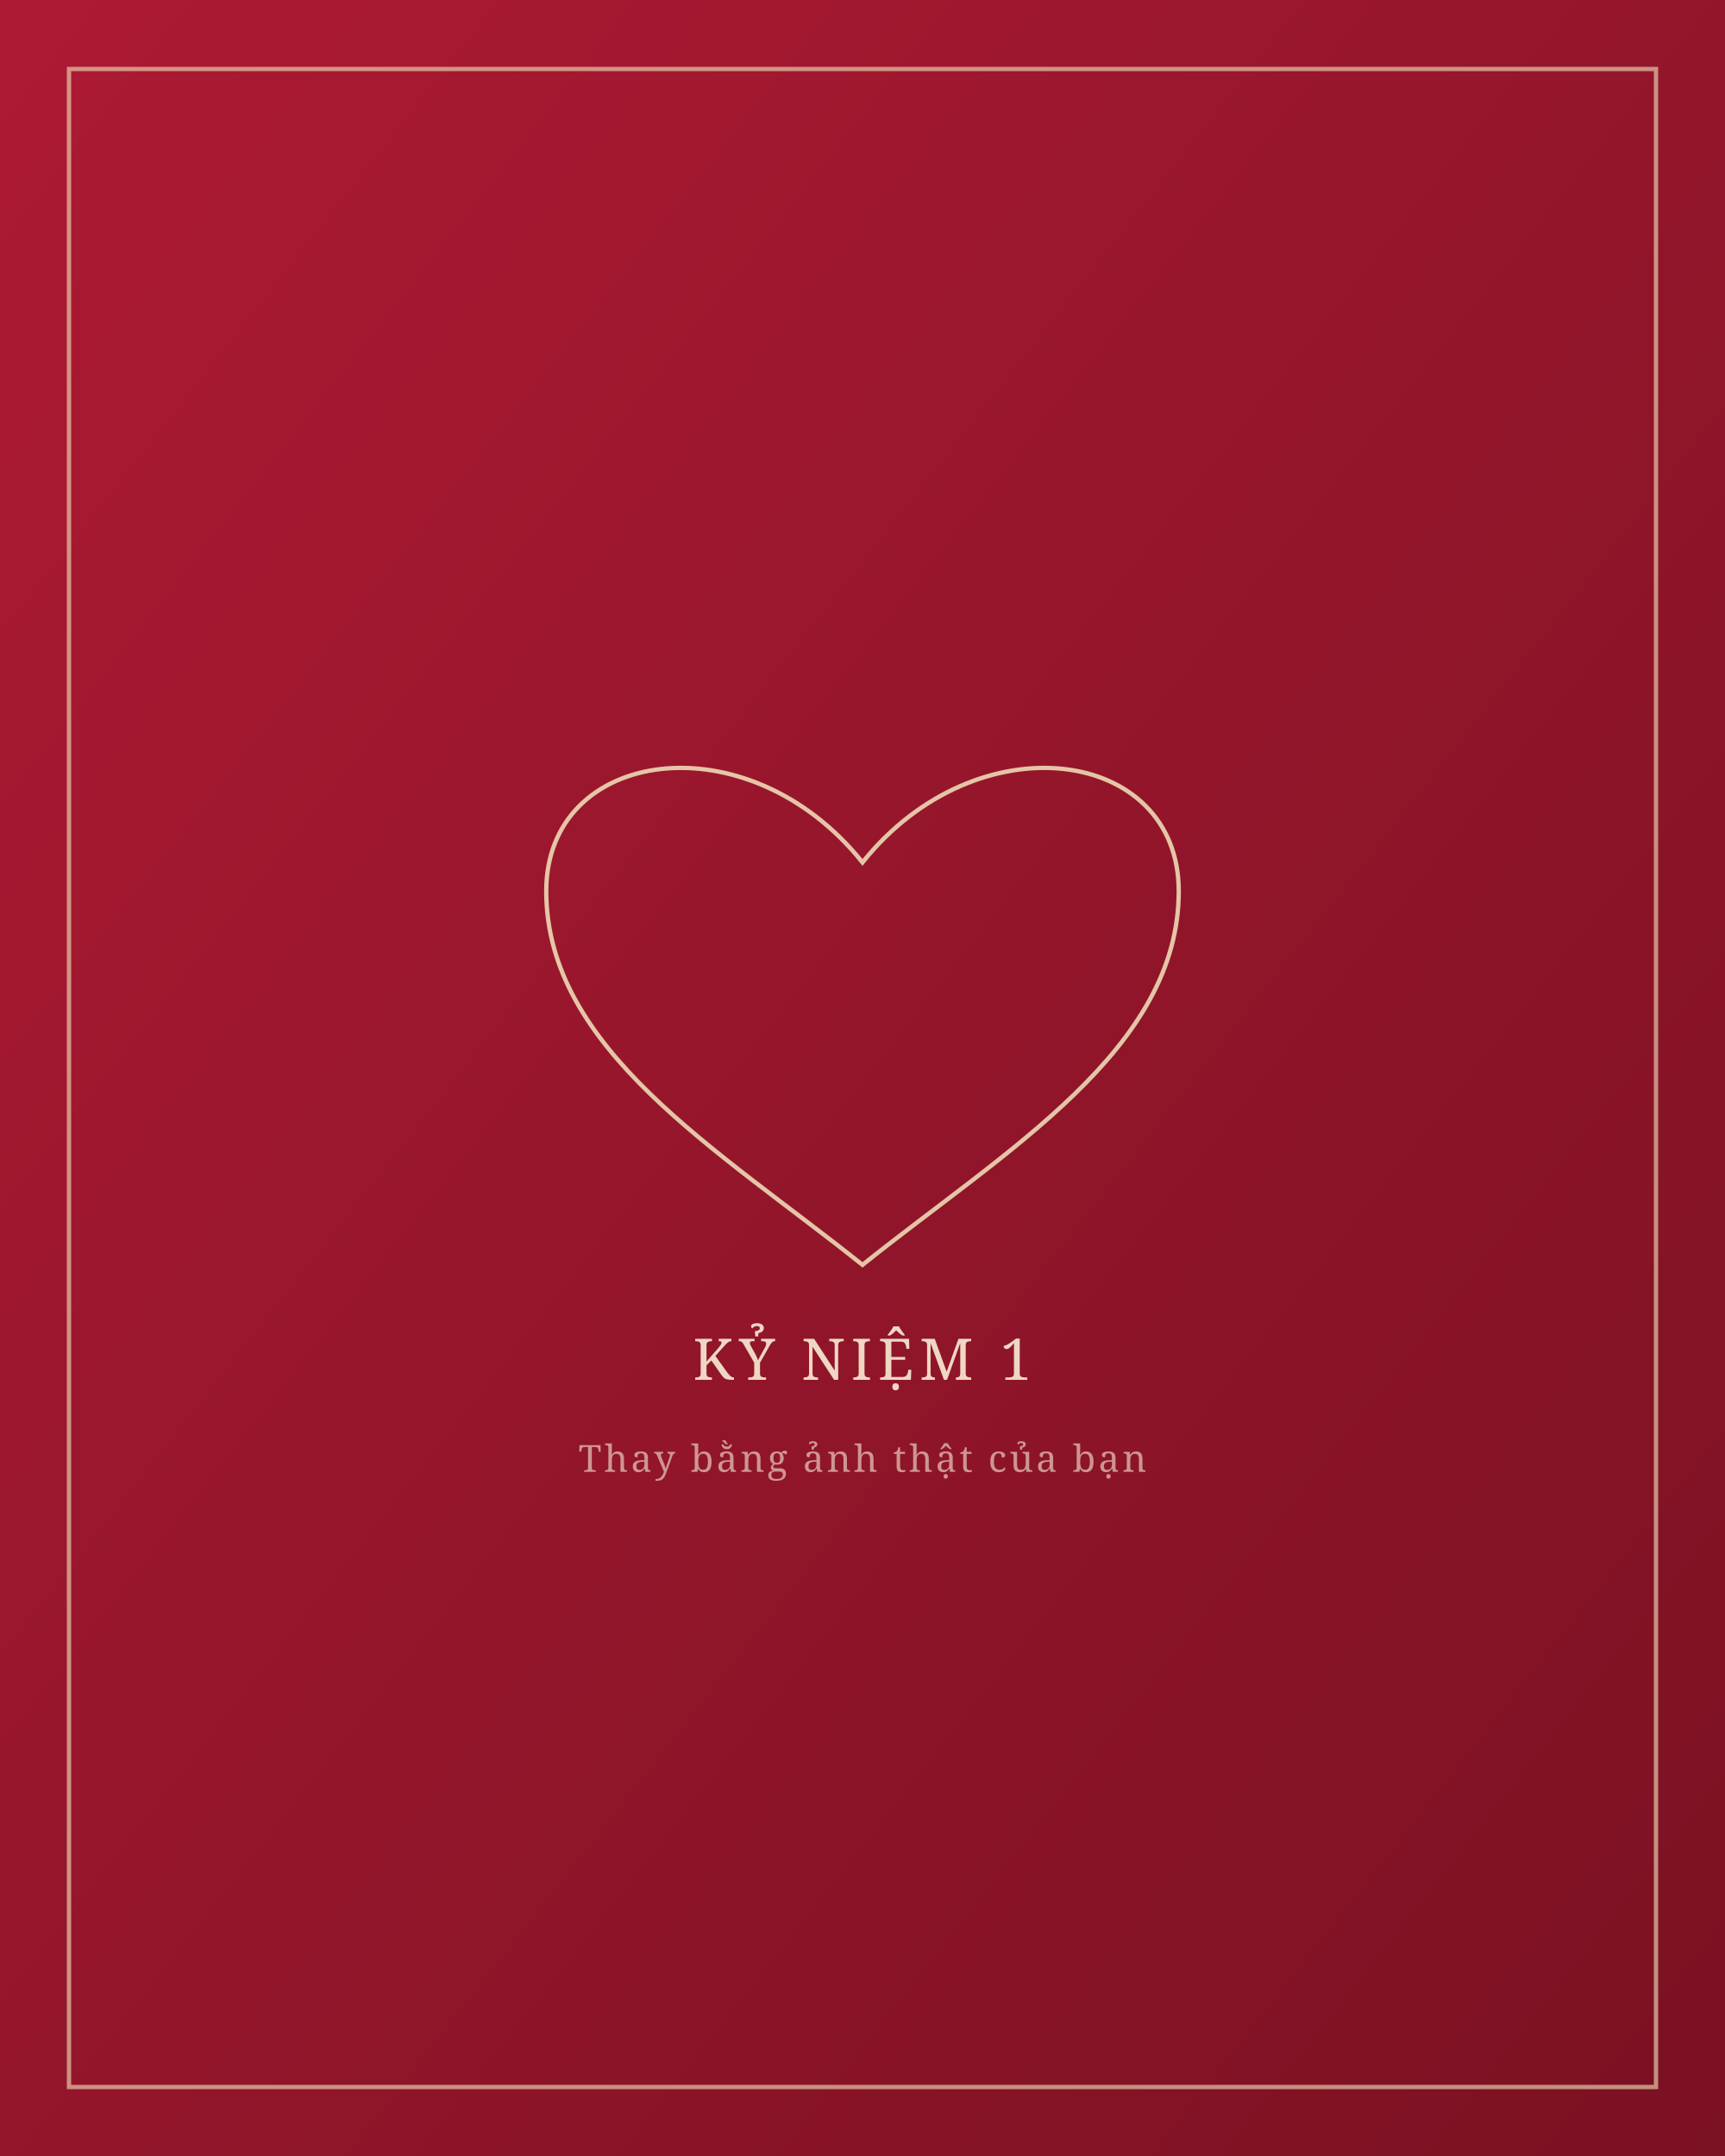
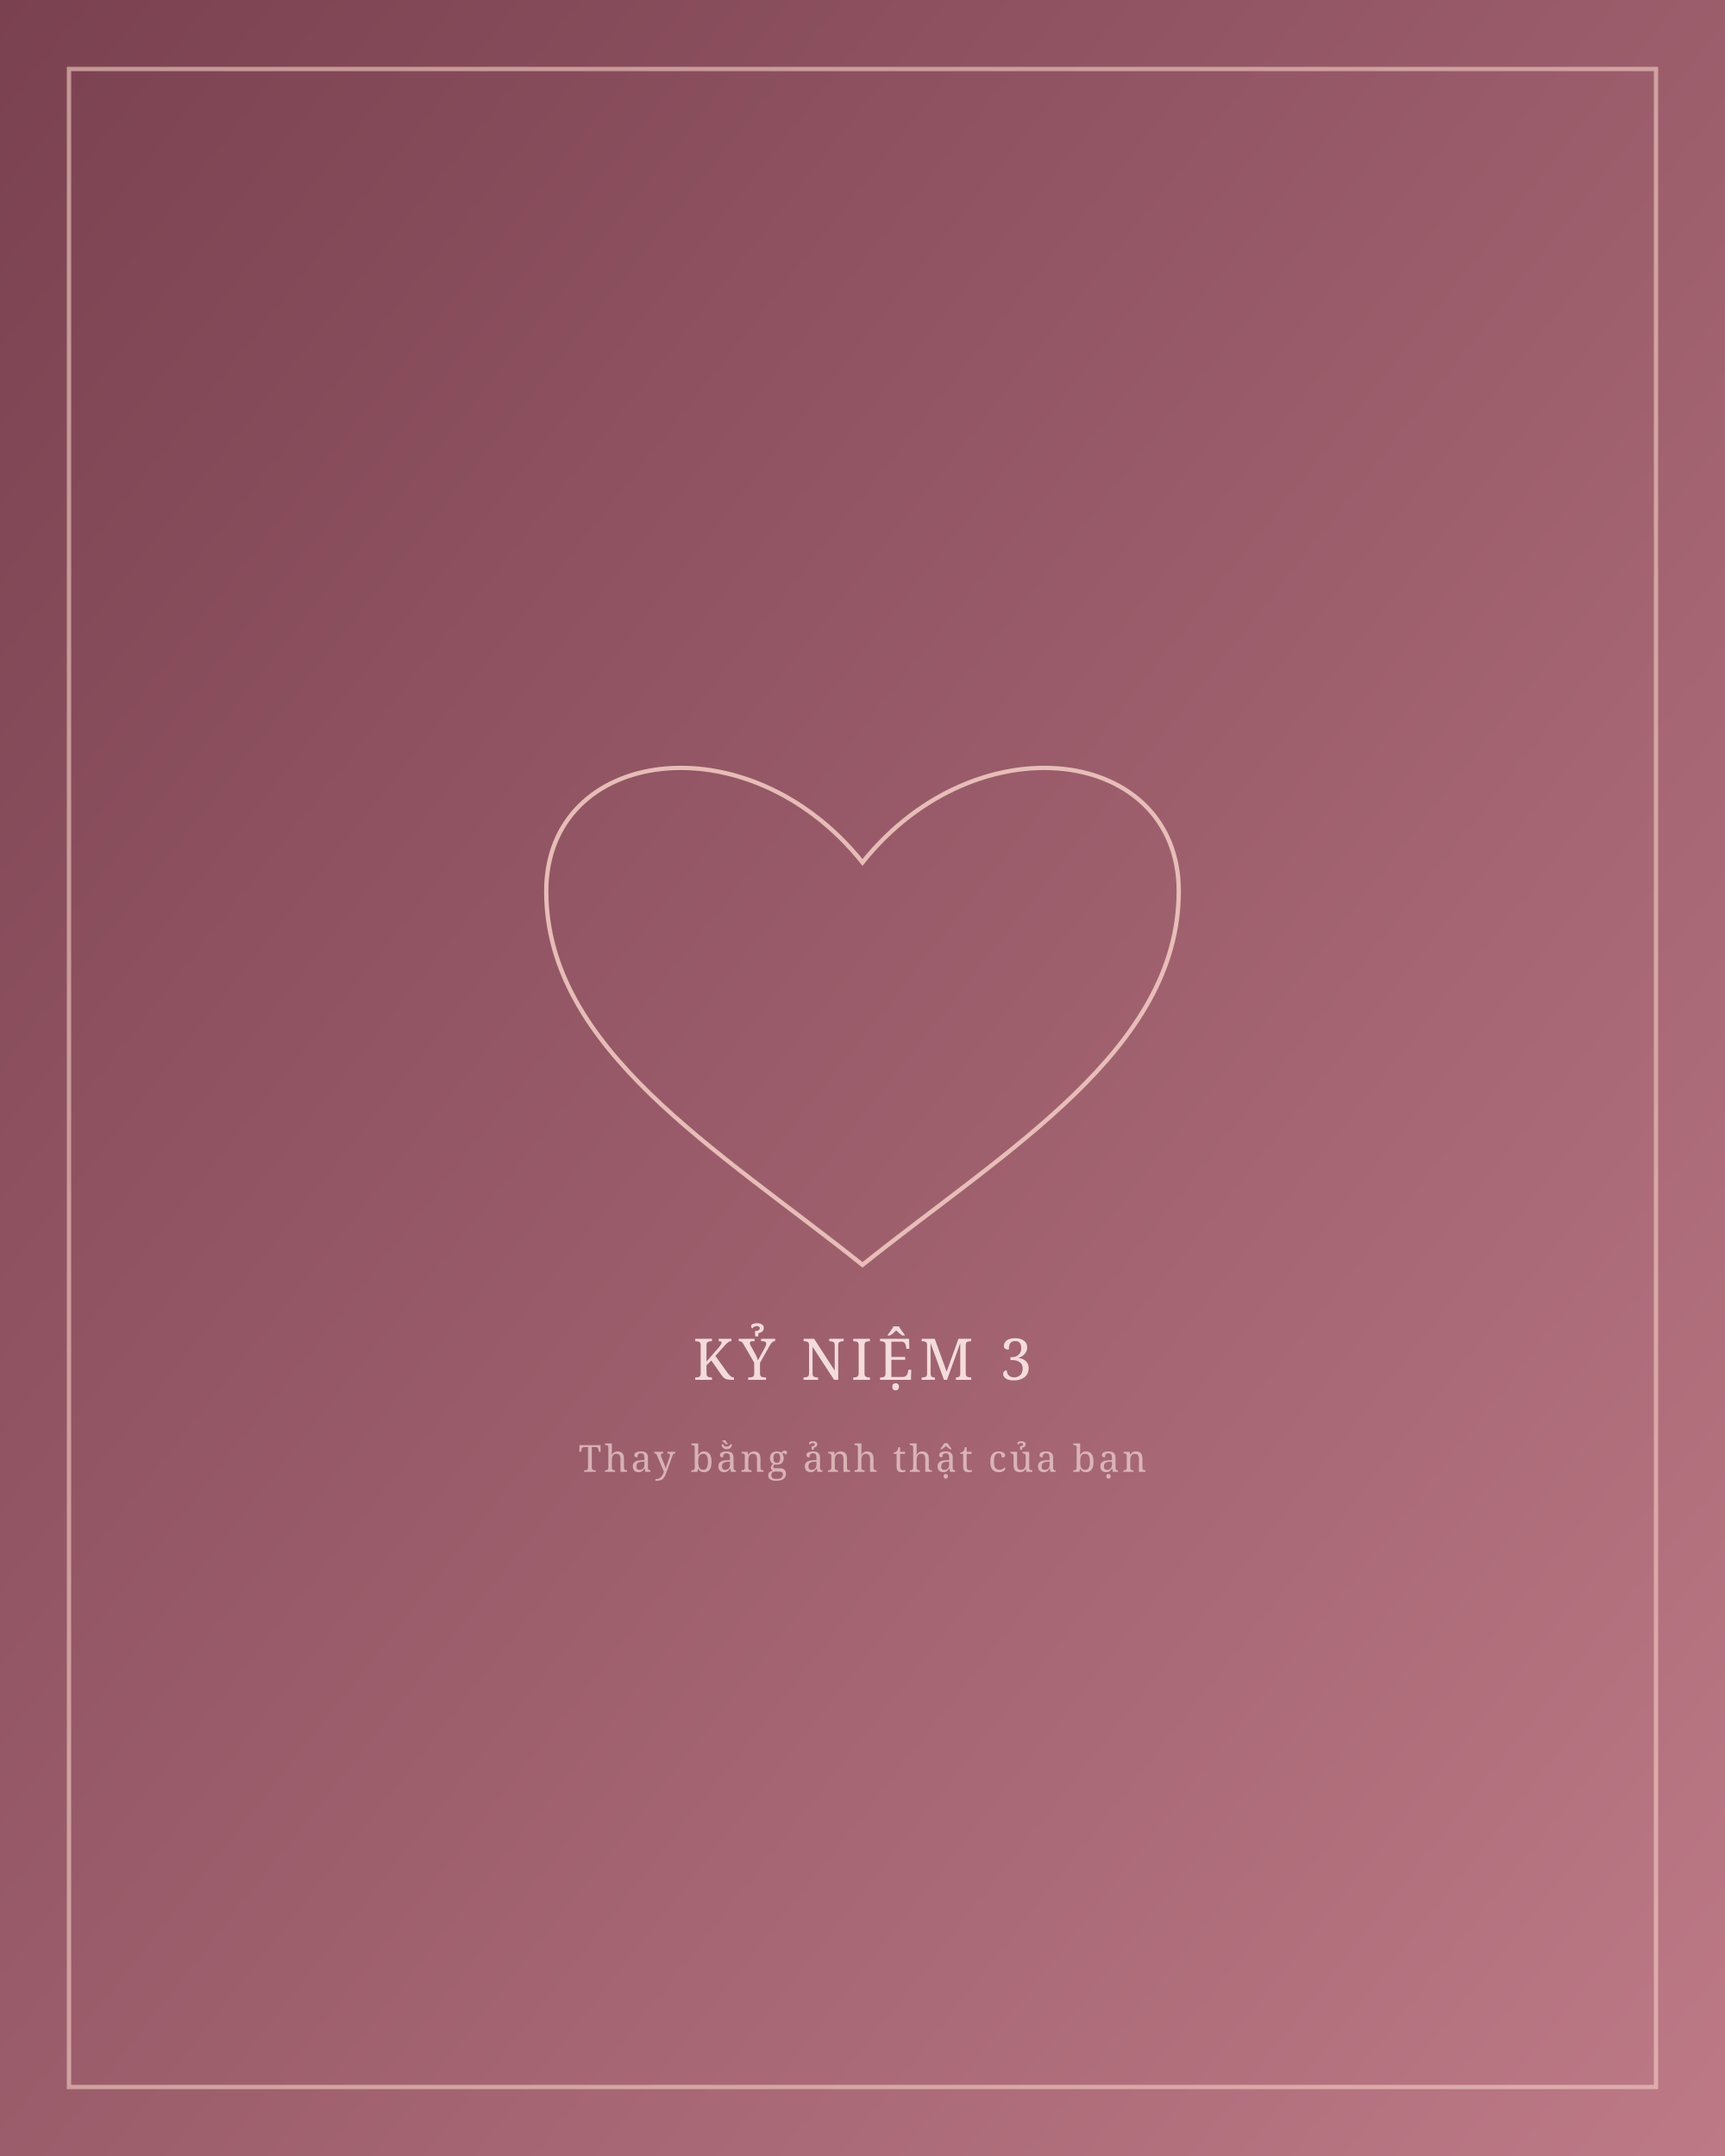
<svg xmlns="http://www.w3.org/2000/svg" viewBox="0 0 600 750">
  <defs>
    <linearGradient id="g11" x1="0" y1="0" x2="1" y2="1">
-       <stop offset="0%" stop-color="#ad1a33" />
-       <stop offset="100%" stop-color="#7a1122" />
+       <stop offset="0%" stop-color="#7a4150" />
+       <stop offset="100%" stop-color="#bd7986" />
    </linearGradient>
  </defs>
  <rect width="600" height="750" fill="url(#g11)" />
-   <rect x="24" y="24" width="552" height="702" fill="none" stroke="#f3e4bd" stroke-width="1.5" opacity="0.6" />
-   <g fill="none" stroke="#f3e4bd" stroke-width="1.5" opacity="0.85">
+   <rect x="24" y="24" width="552" height="702" fill="none" stroke="#f3cfc4" stroke-width="1.5" opacity="0.6" />
+   <g fill="none" stroke="#f3cfc4" stroke-width="1.5" opacity="0.85">
    <path d="M300 300c-40-50-110-40-110 10 0 55 60 90 110 130 50-40 110-75 110-130 0-50-70-60-110-10z" />
  </g>
-   <text x="300" y="480" text-anchor="middle" fill="#f8ecd4" font-family="Georgia, serif" font-size="20" letter-spacing="2" opacity="0.9">KỶ NIỆM 1</text>
-   <text x="300" y="512" text-anchor="middle" fill="#f8ecd4" font-family="Georgia, serif" font-size="13" letter-spacing="1" opacity="0.6">Thay bằng ảnh thật của bạn</text>
+   <text x="300" y="480" text-anchor="middle" fill="#fbeae5" font-family="Georgia, serif" font-size="20" letter-spacing="2" opacity="0.9">KỶ NIỆM 3</text>
+   <text x="300" y="512" text-anchor="middle" fill="#fbeae5" font-family="Georgia, serif" font-size="13" letter-spacing="1" opacity="0.6">Thay bằng ảnh thật của bạn</text>
</svg>
